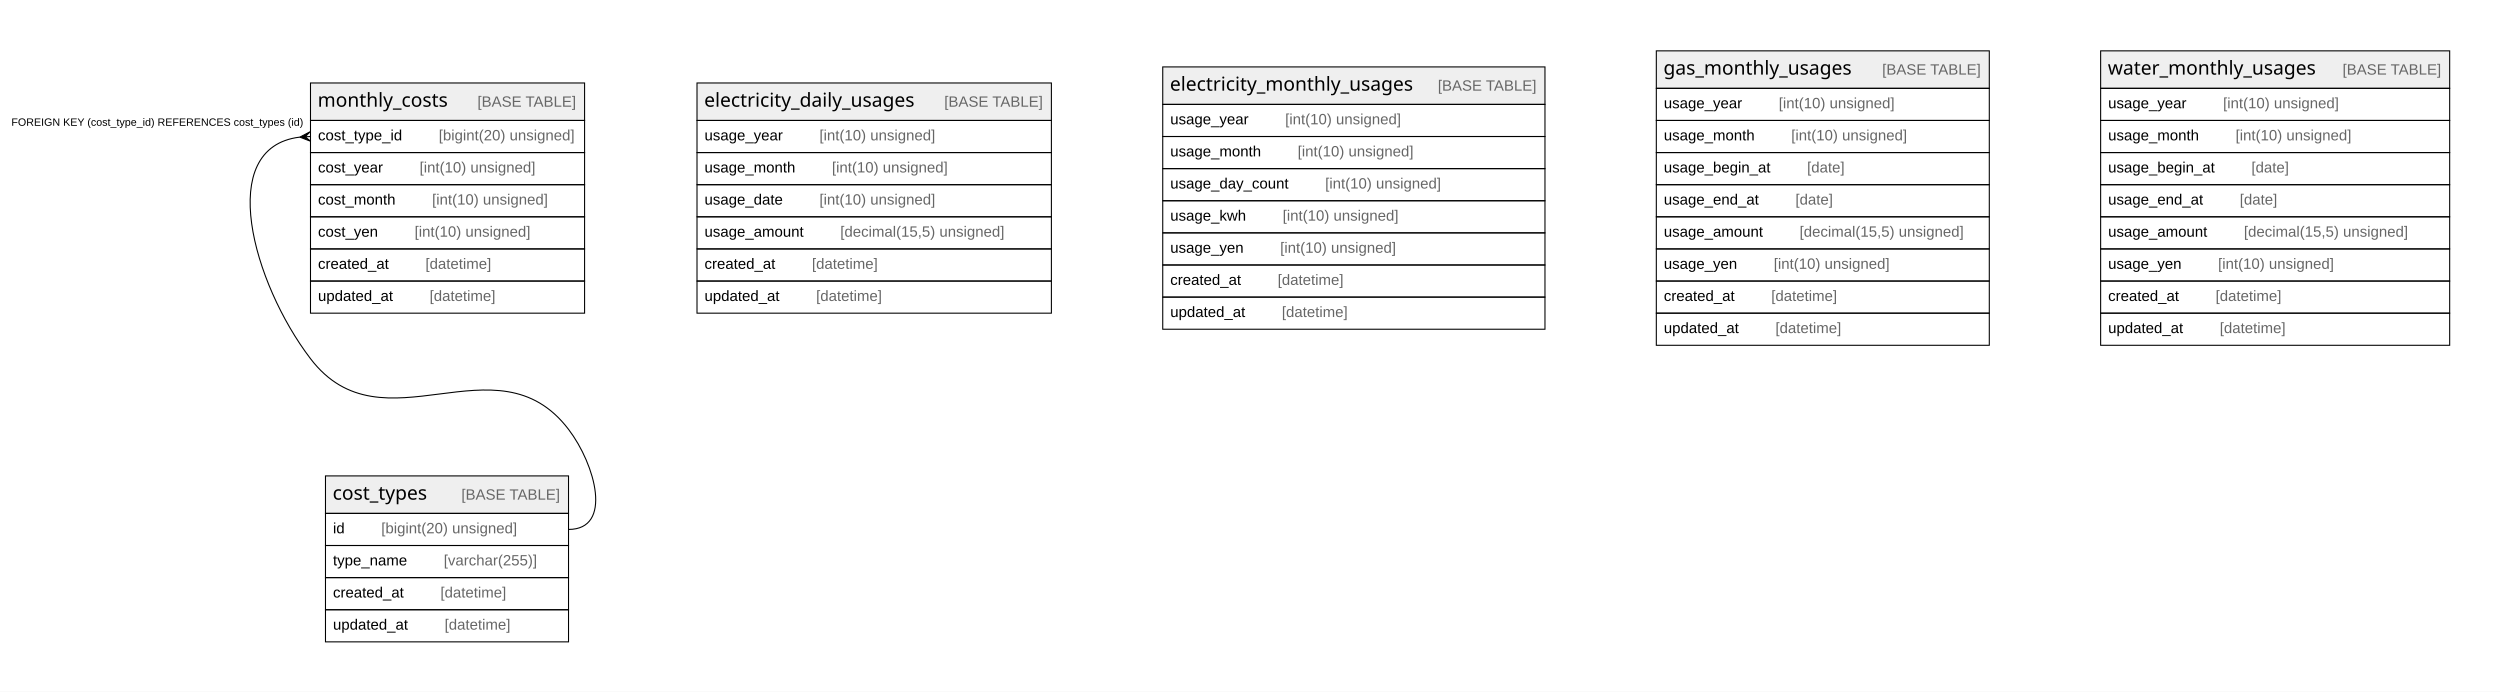
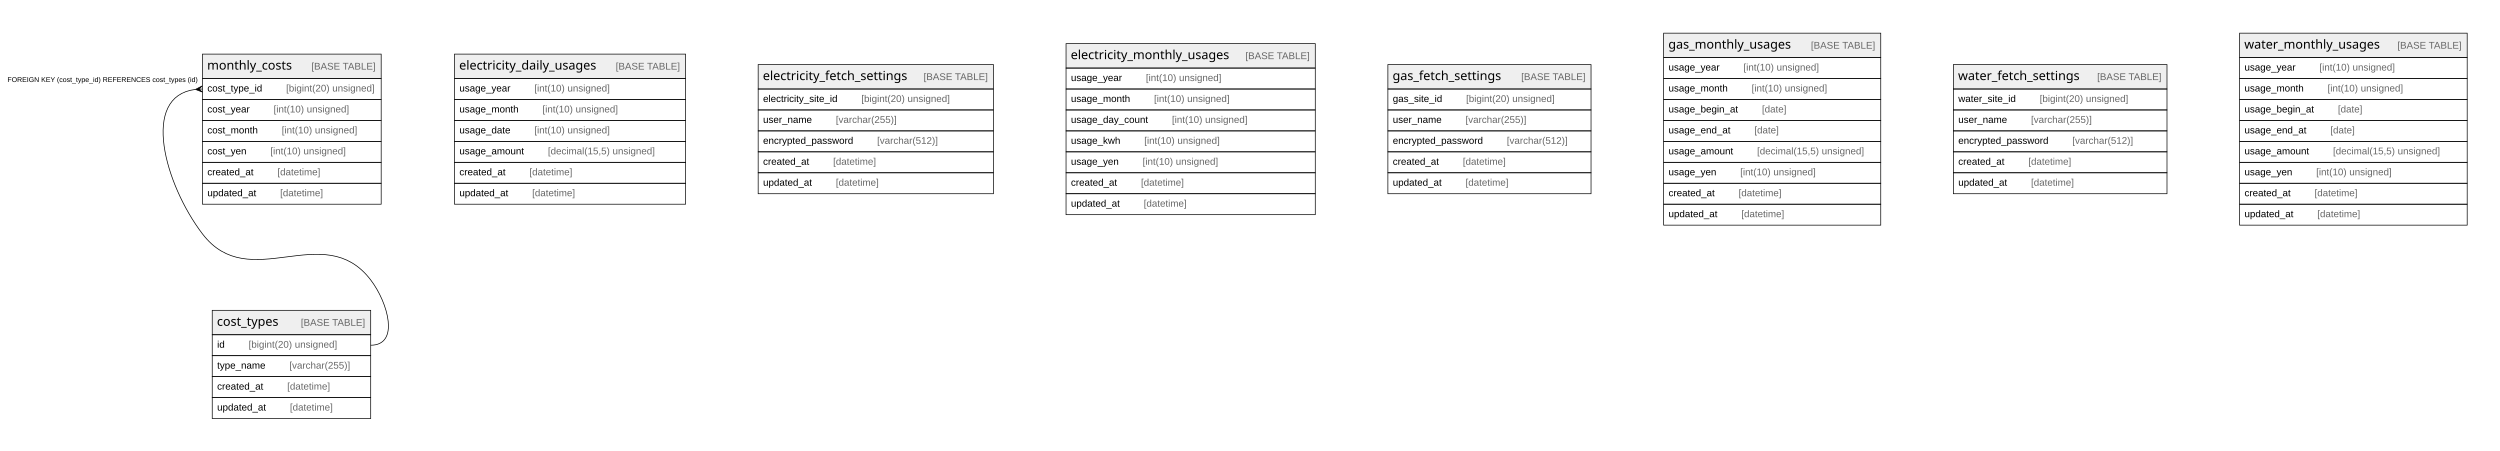
- <svg xmlns="http://www.w3.org/2000/svg" width="2335pt" height="646pt" viewBox="0.00 0.00 2335.00 646.00">
+ <svg xmlns="http://www.w3.org/2000/svg" width="3581pt" height="646pt" viewBox="0.00 0.00 3581.00 646.00">
  <g id="graph0" class="graph" transform="scale(1 1) rotate(0) translate(4 642)">
-     <polygon fill="#ffffff" stroke="transparent" points="-4,4 -4,-642 2331,-642 2331,4 -4,4" />
+     <polygon fill="#ffffff" stroke="transparent" points="-4,4 -4,-642 3577,-642 3577,4 -4,4" />
    <g id="node1" class="node">
      <polygon fill="#efefef" stroke="transparent" points="300,-162.5 300,-197.5 527,-197.5 527,-162.5 300,-162.5" />
      <polygon fill="none" stroke="#000000" points="300,-162.5 300,-197.5 527,-197.5 527,-162.5 300,-162.5" />
      <text text-anchor="start" x="306.701" y="-175.3" font-family="Arial Bold" font-size="18.00" fill="#000000">cost_types</text>
      <text text-anchor="start" x="392.731" y="-175.3" font-family="Arial" font-size="14.00" fill="#000000">    </text>
      <text text-anchor="start" x="426.935" y="-175.3" font-family="Arial" font-size="14.00" fill="#666666">[BASE TABLE]</text>
      <polygon fill="none" stroke="#000000" points="300,-132.5 300,-162.5 527,-162.5 527,-132.5 300,-132.5" />
      <text text-anchor="start" x="307" y="-143.9" font-family="Arial" font-size="14.00" fill="#000000">id    </text>
      <text text-anchor="start" x="352.094" y="-143.9" font-family="Arial" font-size="14.00" fill="#666666">[bigint(20) unsigned]</text>
      <polygon fill="none" stroke="#000000" points="300,-102.5 300,-132.5 527,-132.5 527,-102.5 300,-102.5" />
      <text text-anchor="start" x="307" y="-113.9" font-family="Arial" font-size="14.00" fill="#000000">type_name    </text>
      <text text-anchor="start" x="410.452" y="-113.9" font-family="Arial" font-size="14.00" fill="#666666">[varchar(255)]</text>
      <polygon fill="none" stroke="#000000" points="300,-72.5 300,-102.5 527,-102.5 527,-72.5 300,-72.5" />
      <text text-anchor="start" x="307" y="-83.9" font-family="Arial" font-size="14.00" fill="#000000">created_at    </text>
      <text text-anchor="start" x="407.342" y="-83.9" font-family="Arial" font-size="14.00" fill="#666666">[datetime]</text>
      <polygon fill="none" stroke="#000000" points="300,-42.5 300,-72.5 527,-72.5 527,-42.5 300,-42.5" />
      <text text-anchor="start" x="307" y="-53.9" font-family="Arial" font-size="14.00" fill="#000000">updated_at    </text>
      <text text-anchor="start" x="411.247" y="-53.9" font-family="Arial" font-size="14.00" fill="#666666">[datetime]</text>
    </g>
    <g id="node2" class="node">
      <polygon fill="#efefef" stroke="transparent" points="647,-529.5 647,-564.5 978,-564.5 978,-529.5 647,-529.5" />
      <polygon fill="none" stroke="#000000" points="647,-529.5 647,-564.5 978,-564.5 978,-529.5 647,-529.5" />
      <text text-anchor="start" x="653.701" y="-542.3" font-family="Arial Bold" font-size="18.00" fill="#000000">electricity_daily_usages</text>
      <text text-anchor="start" x="843.731" y="-542.3" font-family="Arial" font-size="14.00" fill="#000000">    </text>
      <text text-anchor="start" x="877.936" y="-542.3" font-family="Arial" font-size="14.00" fill="#666666">[BASE TABLE]</text>
      <polygon fill="none" stroke="#000000" points="647,-499.5 647,-529.5 978,-529.5 978,-499.5 647,-499.5" />
      <text text-anchor="start" x="654" y="-510.9" font-family="Arial" font-size="14.00" fill="#000000">usage_year    </text>
      <text text-anchor="start" x="761.344" y="-510.9" font-family="Arial" font-size="14.00" fill="#666666">[int(10) unsigned]</text>
      <polygon fill="none" stroke="#000000" points="647,-469.5 647,-499.5 978,-499.5 978,-469.5 647,-469.5" />
      <text text-anchor="start" x="654" y="-480.9" font-family="Arial" font-size="14.00" fill="#000000">usage_month    </text>
      <text text-anchor="start" x="773.017" y="-480.9" font-family="Arial" font-size="14.00" fill="#666666">[int(10) unsigned]</text>
      <polygon fill="none" stroke="#000000" points="647,-439.5 647,-469.5 978,-469.5 978,-439.5 647,-439.5" />
      <text text-anchor="start" x="654" y="-450.9" font-family="Arial" font-size="14.00" fill="#000000">usage_date    </text>
      <text text-anchor="start" x="761.356" y="-450.9" font-family="Arial" font-size="14.00" fill="#666666">[int(10) unsigned]</text>
      <polygon fill="none" stroke="#000000" points="647,-409.5 647,-439.5 978,-439.5 978,-409.5 647,-409.5" />
      <text text-anchor="start" x="654" y="-420.9" font-family="Arial" font-size="14.00" fill="#000000">usage_amount    </text>
      <text text-anchor="start" x="780.799" y="-420.9" font-family="Arial" font-size="14.00" fill="#666666">[decimal(15,5) unsigned]</text>
      <polygon fill="none" stroke="#000000" points="647,-379.5 647,-409.5 978,-409.5 978,-379.5 647,-379.5" />
      <text text-anchor="start" x="654" y="-390.9" font-family="Arial" font-size="14.00" fill="#000000">created_at    </text>
      <text text-anchor="start" x="754.342" y="-390.9" font-family="Arial" font-size="14.00" fill="#666666">[datetime]</text>
      <polygon fill="none" stroke="#000000" points="647,-349.5 647,-379.5 978,-379.5 978,-349.5 647,-349.5" />
      <text text-anchor="start" x="654" y="-360.9" font-family="Arial" font-size="14.00" fill="#000000">updated_at    </text>
      <text text-anchor="start" x="758.247" y="-360.9" font-family="Arial" font-size="14.00" fill="#666666">[datetime]</text>
    </g>
    <g id="node3" class="node">
-       <polygon fill="#efefef" stroke="transparent" points="1082,-544.5 1082,-579.5 1439,-579.5 1439,-544.5 1082,-544.5" />
-       <polygon fill="none" stroke="#000000" points="1082,-544.5 1082,-579.5 1439,-579.5 1439,-544.5 1082,-544.5" />
-       <text text-anchor="start" x="1088.698" y="-557.3" font-family="Arial Bold" font-size="18.00" fill="#000000">electricity_monthly_usages</text>
-       <text text-anchor="start" x="1304.734" y="-557.3" font-family="Arial" font-size="14.00" fill="#000000">    </text>
-       <text text-anchor="start" x="1338.939" y="-557.3" font-family="Arial" font-size="14.00" fill="#666666">[BASE TABLE]</text>
-       <polygon fill="none" stroke="#000000" points="1082,-514.5 1082,-544.5 1439,-544.5 1439,-514.5 1082,-514.5" />
-       <text text-anchor="start" x="1089" y="-525.9" font-family="Arial" font-size="14.00" fill="#000000">usage_year    </text>
-       <text text-anchor="start" x="1196.344" y="-525.9" font-family="Arial" font-size="14.00" fill="#666666">[int(10) unsigned]</text>
-       <polygon fill="none" stroke="#000000" points="1082,-484.5 1082,-514.5 1439,-514.5 1439,-484.5 1082,-484.5" />
-       <text text-anchor="start" x="1089" y="-495.9" font-family="Arial" font-size="14.00" fill="#000000">usage_month    </text>
-       <text text-anchor="start" x="1208.017" y="-495.9" font-family="Arial" font-size="14.00" fill="#666666">[int(10) unsigned]</text>
-       <polygon fill="none" stroke="#000000" points="1082,-454.5 1082,-484.5 1439,-484.5 1439,-454.5 1082,-454.5" />
-       <text text-anchor="start" x="1089" y="-465.9" font-family="Arial" font-size="14.00" fill="#000000">usage_day_count    </text>
-       <text text-anchor="start" x="1233.704" y="-465.9" font-family="Arial" font-size="14.00" fill="#666666">[int(10) unsigned]</text>
-       <polygon fill="none" stroke="#000000" points="1082,-424.5 1082,-454.5 1439,-454.5 1439,-424.5 1082,-424.5" />
-       <text text-anchor="start" x="1089" y="-435.9" font-family="Arial" font-size="14.00" fill="#000000">usage_kwh    </text>
-       <text text-anchor="start" x="1194.007" y="-435.9" font-family="Arial" font-size="14.00" fill="#666666">[int(10) unsigned]</text>
-       <polygon fill="none" stroke="#000000" points="1082,-394.5 1082,-424.5 1439,-424.5 1439,-394.5 1082,-394.5" />
-       <text text-anchor="start" x="1089" y="-405.9" font-family="Arial" font-size="14.00" fill="#000000">usage_yen    </text>
-       <text text-anchor="start" x="1191.683" y="-405.9" font-family="Arial" font-size="14.00" fill="#666666">[int(10) unsigned]</text>
-       <polygon fill="none" stroke="#000000" points="1082,-364.5 1082,-394.5 1439,-394.5 1439,-364.5 1082,-364.5" />
-       <text text-anchor="start" x="1089" y="-375.9" font-family="Arial" font-size="14.00" fill="#000000">created_at    </text>
-       <text text-anchor="start" x="1189.342" y="-375.9" font-family="Arial" font-size="14.00" fill="#666666">[datetime]</text>
-       <polygon fill="none" stroke="#000000" points="1082,-334.5 1082,-364.5 1439,-364.5 1439,-334.5 1082,-334.5" />
-       <text text-anchor="start" x="1089" y="-345.9" font-family="Arial" font-size="14.00" fill="#000000">updated_at    </text>
-       <text text-anchor="start" x="1193.247" y="-345.9" font-family="Arial" font-size="14.00" fill="#666666">[datetime]</text>
+       <polygon fill="#efefef" stroke="transparent" points="1082,-514.5 1082,-549.5 1419,-549.5 1419,-514.5 1082,-514.5" />
+       <polygon fill="none" stroke="#000000" points="1082,-514.5 1082,-549.5 1419,-549.5 1419,-514.5 1082,-514.5" />
+       <text text-anchor="start" x="1088.697" y="-527.3" font-family="Arial Bold" font-size="18.00" fill="#000000">electricity_fetch_settings</text>
+       <text text-anchor="start" x="1284.735" y="-527.3" font-family="Arial" font-size="14.00" fill="#000000">    </text>
+       <text text-anchor="start" x="1318.94" y="-527.3" font-family="Arial" font-size="14.00" fill="#666666">[BASE TABLE]</text>
+       <polygon fill="none" stroke="#000000" points="1082,-484.5 1082,-514.5 1419,-514.5 1419,-484.5 1082,-484.5" />
+       <text text-anchor="start" x="1089" y="-495.9" font-family="Arial" font-size="14.00" fill="#000000">electricity_site_id    </text>
+       <text text-anchor="start" x="1229.766" y="-495.9" font-family="Arial" font-size="14.00" fill="#666666">[bigint(20) unsigned]</text>
+       <polygon fill="none" stroke="#000000" points="1082,-454.5 1082,-484.5 1419,-484.5 1419,-454.5 1082,-454.5" />
+       <text text-anchor="start" x="1089" y="-465.9" font-family="Arial" font-size="14.00" fill="#000000">user_name    </text>
+       <text text-anchor="start" x="1193.222" y="-465.9" font-family="Arial" font-size="14.00" fill="#666666">[varchar(255)]</text>
+       <polygon fill="none" stroke="#000000" points="1082,-424.5 1082,-454.5 1419,-454.5 1419,-424.5 1082,-424.5" />
+       <text text-anchor="start" x="1089" y="-435.9" font-family="Arial" font-size="14.00" fill="#000000">encrypted_password    </text>
+       <text text-anchor="start" x="1252.349" y="-435.9" font-family="Arial" font-size="14.00" fill="#666666">[varchar(512)]</text>
+       <polygon fill="none" stroke="#000000" points="1082,-394.5 1082,-424.5 1419,-424.5 1419,-394.5 1082,-394.5" />
+       <text text-anchor="start" x="1089" y="-405.9" font-family="Arial" font-size="14.00" fill="#000000">created_at    </text>
+       <text text-anchor="start" x="1189.342" y="-405.9" font-family="Arial" font-size="14.00" fill="#666666">[datetime]</text>
+       <polygon fill="none" stroke="#000000" points="1082,-364.5 1082,-394.5 1419,-394.5 1419,-364.5 1082,-364.5" />
+       <text text-anchor="start" x="1089" y="-375.9" font-family="Arial" font-size="14.00" fill="#000000">updated_at    </text>
+       <text text-anchor="start" x="1193.247" y="-375.9" font-family="Arial" font-size="14.00" fill="#666666">[datetime]</text>
    </g>
    <g id="node4" class="node">
-       <polygon fill="#efefef" stroke="transparent" points="1543,-559.5 1543,-594.5 1854,-594.5 1854,-559.5 1543,-559.5" />
-       <polygon fill="none" stroke="#000000" points="1543,-559.5 1543,-594.5 1854,-594.5 1854,-559.5 1543,-559.5" />
-       <text text-anchor="start" x="1549.688" y="-572.3" font-family="Arial Bold" font-size="18.00" fill="#000000">gas_monthly_usages</text>
-       <text text-anchor="start" x="1719.744" y="-572.3" font-family="Arial" font-size="14.00" fill="#000000">    </text>
-       <text text-anchor="start" x="1753.949" y="-572.3" font-family="Arial" font-size="14.00" fill="#666666">[BASE TABLE]</text>
-       <polygon fill="none" stroke="#000000" points="1543,-529.5 1543,-559.5 1854,-559.5 1854,-529.5 1543,-529.5" />
-       <text text-anchor="start" x="1550" y="-540.9" font-family="Arial" font-size="14.00" fill="#000000">usage_year    </text>
-       <text text-anchor="start" x="1657.344" y="-540.9" font-family="Arial" font-size="14.00" fill="#666666">[int(10) unsigned]</text>
-       <polygon fill="none" stroke="#000000" points="1543,-499.5 1543,-529.5 1854,-529.5 1854,-499.5 1543,-499.5" />
-       <text text-anchor="start" x="1550" y="-510.9" font-family="Arial" font-size="14.00" fill="#000000">usage_month    </text>
-       <text text-anchor="start" x="1669.017" y="-510.9" font-family="Arial" font-size="14.00" fill="#666666">[int(10) unsigned]</text>
-       <polygon fill="none" stroke="#000000" points="1543,-469.5 1543,-499.5 1854,-499.5 1854,-469.5 1543,-469.5" />
-       <text text-anchor="start" x="1550" y="-480.9" font-family="Arial" font-size="14.00" fill="#000000">usage_begin_at    </text>
-       <text text-anchor="start" x="1683.811" y="-480.9" font-family="Arial" font-size="14.00" fill="#666666">[date]</text>
-       <polygon fill="none" stroke="#000000" points="1543,-439.5 1543,-469.5 1854,-469.5 1854,-439.5 1543,-439.5" />
-       <text text-anchor="start" x="1550" y="-450.9" font-family="Arial" font-size="14.00" fill="#000000">usage_end_at    </text>
-       <text text-anchor="start" x="1672.921" y="-450.9" font-family="Arial" font-size="14.00" fill="#666666">[date]</text>
-       <polygon fill="none" stroke="#000000" points="1543,-409.5 1543,-439.5 1854,-439.5 1854,-409.5 1543,-409.5" />
-       <text text-anchor="start" x="1550" y="-420.9" font-family="Arial" font-size="14.00" fill="#000000">usage_amount    </text>
-       <text text-anchor="start" x="1676.799" y="-420.9" font-family="Arial" font-size="14.00" fill="#666666">[decimal(15,5) unsigned]</text>
-       <polygon fill="none" stroke="#000000" points="1543,-379.5 1543,-409.5 1854,-409.5 1854,-379.5 1543,-379.5" />
-       <text text-anchor="start" x="1550" y="-390.9" font-family="Arial" font-size="14.00" fill="#000000">usage_yen    </text>
-       <text text-anchor="start" x="1652.683" y="-390.9" font-family="Arial" font-size="14.00" fill="#666666">[int(10) unsigned]</text>
-       <polygon fill="none" stroke="#000000" points="1543,-349.5 1543,-379.5 1854,-379.5 1854,-349.5 1543,-349.5" />
-       <text text-anchor="start" x="1550" y="-360.9" font-family="Arial" font-size="14.00" fill="#000000">created_at    </text>
-       <text text-anchor="start" x="1650.342" y="-360.9" font-family="Arial" font-size="14.00" fill="#666666">[datetime]</text>
-       <polygon fill="none" stroke="#000000" points="1543,-319.5 1543,-349.5 1854,-349.5 1854,-319.5 1543,-319.5" />
-       <text text-anchor="start" x="1550" y="-330.9" font-family="Arial" font-size="14.00" fill="#000000">updated_at    </text>
-       <text text-anchor="start" x="1654.247" y="-330.9" font-family="Arial" font-size="14.00" fill="#666666">[datetime]</text>
+       <polygon fill="#efefef" stroke="transparent" points="1523,-544.5 1523,-579.5 1880,-579.5 1880,-544.5 1523,-544.5" />
+       <polygon fill="none" stroke="#000000" points="1523,-544.5 1523,-579.5 1880,-579.5 1880,-544.5 1523,-544.5" />
+       <text text-anchor="start" x="1529.698" y="-557.3" font-family="Arial Bold" font-size="18.00" fill="#000000">electricity_monthly_usages</text>
+       <text text-anchor="start" x="1745.734" y="-557.3" font-family="Arial" font-size="14.00" fill="#000000">    </text>
+       <text text-anchor="start" x="1779.939" y="-557.3" font-family="Arial" font-size="14.00" fill="#666666">[BASE TABLE]</text>
+       <polygon fill="none" stroke="#000000" points="1523,-514.5 1523,-544.5 1880,-544.5 1880,-514.5 1523,-514.5" />
+       <text text-anchor="start" x="1530" y="-525.9" font-family="Arial" font-size="14.00" fill="#000000">usage_year    </text>
+       <text text-anchor="start" x="1637.344" y="-525.9" font-family="Arial" font-size="14.00" fill="#666666">[int(10) unsigned]</text>
+       <polygon fill="none" stroke="#000000" points="1523,-484.5 1523,-514.5 1880,-514.5 1880,-484.5 1523,-484.5" />
+       <text text-anchor="start" x="1530" y="-495.9" font-family="Arial" font-size="14.00" fill="#000000">usage_month    </text>
+       <text text-anchor="start" x="1649.017" y="-495.9" font-family="Arial" font-size="14.00" fill="#666666">[int(10) unsigned]</text>
+       <polygon fill="none" stroke="#000000" points="1523,-454.5 1523,-484.5 1880,-484.5 1880,-454.5 1523,-454.5" />
+       <text text-anchor="start" x="1530" y="-465.9" font-family="Arial" font-size="14.00" fill="#000000">usage_day_count    </text>
+       <text text-anchor="start" x="1674.704" y="-465.9" font-family="Arial" font-size="14.00" fill="#666666">[int(10) unsigned]</text>
+       <polygon fill="none" stroke="#000000" points="1523,-424.5 1523,-454.5 1880,-454.5 1880,-424.5 1523,-424.5" />
+       <text text-anchor="start" x="1530" y="-435.9" font-family="Arial" font-size="14.00" fill="#000000">usage_kwh    </text>
+       <text text-anchor="start" x="1635.007" y="-435.9" font-family="Arial" font-size="14.00" fill="#666666">[int(10) unsigned]</text>
+       <polygon fill="none" stroke="#000000" points="1523,-394.5 1523,-424.5 1880,-424.5 1880,-394.5 1523,-394.5" />
+       <text text-anchor="start" x="1530" y="-405.9" font-family="Arial" font-size="14.00" fill="#000000">usage_yen    </text>
+       <text text-anchor="start" x="1632.683" y="-405.9" font-family="Arial" font-size="14.00" fill="#666666">[int(10) unsigned]</text>
+       <polygon fill="none" stroke="#000000" points="1523,-364.5 1523,-394.5 1880,-394.5 1880,-364.5 1523,-364.5" />
+       <text text-anchor="start" x="1530" y="-375.9" font-family="Arial" font-size="14.00" fill="#000000">created_at    </text>
+       <text text-anchor="start" x="1630.342" y="-375.9" font-family="Arial" font-size="14.00" fill="#666666">[datetime]</text>
+       <polygon fill="none" stroke="#000000" points="1523,-334.5 1523,-364.5 1880,-364.5 1880,-334.5 1523,-334.5" />
+       <text text-anchor="start" x="1530" y="-345.9" font-family="Arial" font-size="14.00" fill="#000000">updated_at    </text>
+       <text text-anchor="start" x="1634.247" y="-345.9" font-family="Arial" font-size="14.00" fill="#666666">[datetime]</text>
    </g>
    <g id="node5" class="node">
+       <polygon fill="#efefef" stroke="transparent" points="1984,-514.5 1984,-549.5 2275,-549.5 2275,-514.5 1984,-514.5" />
+       <polygon fill="none" stroke="#000000" points="1984,-514.5 1984,-549.5 2275,-549.5 2275,-514.5 1984,-514.5" />
+       <text text-anchor="start" x="1990.687" y="-527.3" font-family="Arial Bold" font-size="18.00" fill="#000000">gas_fetch_settings</text>
+       <text text-anchor="start" x="2140.745" y="-527.3" font-family="Arial" font-size="14.00" fill="#000000">    </text>
+       <text text-anchor="start" x="2174.95" y="-527.3" font-family="Arial" font-size="14.00" fill="#666666">[BASE TABLE]</text>
+       <polygon fill="none" stroke="#000000" points="1984,-484.5 1984,-514.5 2275,-514.5 2275,-484.5 1984,-484.5" />
+       <text text-anchor="start" x="1991" y="-495.9" font-family="Arial" font-size="14.00" fill="#000000">gas_site_id    </text>
+       <text text-anchor="start" x="2096.004" y="-495.9" font-family="Arial" font-size="14.00" fill="#666666">[bigint(20) unsigned]</text>
+       <polygon fill="none" stroke="#000000" points="1984,-454.5 1984,-484.5 2275,-484.5 2275,-454.5 1984,-454.5" />
+       <text text-anchor="start" x="1991" y="-465.9" font-family="Arial" font-size="14.00" fill="#000000">user_name    </text>
+       <text text-anchor="start" x="2095.222" y="-465.9" font-family="Arial" font-size="14.00" fill="#666666">[varchar(255)]</text>
+       <polygon fill="none" stroke="#000000" points="1984,-424.5 1984,-454.5 2275,-454.5 2275,-424.5 1984,-424.5" />
+       <text text-anchor="start" x="1991" y="-435.9" font-family="Arial" font-size="14.00" fill="#000000">encrypted_password    </text>
+       <text text-anchor="start" x="2154.349" y="-435.9" font-family="Arial" font-size="14.00" fill="#666666">[varchar(512)]</text>
+       <polygon fill="none" stroke="#000000" points="1984,-394.5 1984,-424.5 2275,-424.5 2275,-394.5 1984,-394.5" />
+       <text text-anchor="start" x="1991" y="-405.9" font-family="Arial" font-size="14.00" fill="#000000">created_at    </text>
+       <text text-anchor="start" x="2091.342" y="-405.9" font-family="Arial" font-size="14.00" fill="#666666">[datetime]</text>
+       <polygon fill="none" stroke="#000000" points="1984,-364.5 1984,-394.5 2275,-394.5 2275,-364.5 1984,-364.5" />
+       <text text-anchor="start" x="1991" y="-375.9" font-family="Arial" font-size="14.00" fill="#000000">updated_at    </text>
+       <text text-anchor="start" x="2095.247" y="-375.9" font-family="Arial" font-size="14.00" fill="#666666">[datetime]</text>
+     </g>
+     <g id="node6" class="node">
+       <polygon fill="#efefef" stroke="transparent" points="2379,-559.5 2379,-594.5 2690,-594.5 2690,-559.5 2379,-559.5" />
+       <polygon fill="none" stroke="#000000" points="2379,-559.5 2379,-594.5 2690,-594.5 2690,-559.5 2379,-559.5" />
+       <text text-anchor="start" x="2385.688" y="-572.3" font-family="Arial Bold" font-size="18.00" fill="#000000">gas_monthly_usages</text>
+       <text text-anchor="start" x="2555.744" y="-572.3" font-family="Arial" font-size="14.00" fill="#000000">    </text>
+       <text text-anchor="start" x="2589.949" y="-572.3" font-family="Arial" font-size="14.00" fill="#666666">[BASE TABLE]</text>
+       <polygon fill="none" stroke="#000000" points="2379,-529.5 2379,-559.5 2690,-559.5 2690,-529.5 2379,-529.5" />
+       <text text-anchor="start" x="2386" y="-540.9" font-family="Arial" font-size="14.00" fill="#000000">usage_year    </text>
+       <text text-anchor="start" x="2493.344" y="-540.9" font-family="Arial" font-size="14.00" fill="#666666">[int(10) unsigned]</text>
+       <polygon fill="none" stroke="#000000" points="2379,-499.5 2379,-529.5 2690,-529.5 2690,-499.5 2379,-499.5" />
+       <text text-anchor="start" x="2386" y="-510.9" font-family="Arial" font-size="14.00" fill="#000000">usage_month    </text>
+       <text text-anchor="start" x="2505.017" y="-510.9" font-family="Arial" font-size="14.00" fill="#666666">[int(10) unsigned]</text>
+       <polygon fill="none" stroke="#000000" points="2379,-469.5 2379,-499.5 2690,-499.5 2690,-469.5 2379,-469.5" />
+       <text text-anchor="start" x="2386" y="-480.9" font-family="Arial" font-size="14.00" fill="#000000">usage_begin_at    </text>
+       <text text-anchor="start" x="2519.811" y="-480.9" font-family="Arial" font-size="14.00" fill="#666666">[date]</text>
+       <polygon fill="none" stroke="#000000" points="2379,-439.5 2379,-469.5 2690,-469.5 2690,-439.5 2379,-439.5" />
+       <text text-anchor="start" x="2386" y="-450.9" font-family="Arial" font-size="14.00" fill="#000000">usage_end_at    </text>
+       <text text-anchor="start" x="2508.921" y="-450.9" font-family="Arial" font-size="14.00" fill="#666666">[date]</text>
+       <polygon fill="none" stroke="#000000" points="2379,-409.5 2379,-439.5 2690,-439.5 2690,-409.5 2379,-409.5" />
+       <text text-anchor="start" x="2386" y="-420.9" font-family="Arial" font-size="14.00" fill="#000000">usage_amount    </text>
+       <text text-anchor="start" x="2512.799" y="-420.9" font-family="Arial" font-size="14.00" fill="#666666">[decimal(15,5) unsigned]</text>
+       <polygon fill="none" stroke="#000000" points="2379,-379.5 2379,-409.5 2690,-409.5 2690,-379.5 2379,-379.5" />
+       <text text-anchor="start" x="2386" y="-390.9" font-family="Arial" font-size="14.00" fill="#000000">usage_yen    </text>
+       <text text-anchor="start" x="2488.683" y="-390.9" font-family="Arial" font-size="14.00" fill="#666666">[int(10) unsigned]</text>
+       <polygon fill="none" stroke="#000000" points="2379,-349.5 2379,-379.5 2690,-379.5 2690,-349.5 2379,-349.5" />
+       <text text-anchor="start" x="2386" y="-360.9" font-family="Arial" font-size="14.00" fill="#000000">created_at    </text>
+       <text text-anchor="start" x="2486.342" y="-360.9" font-family="Arial" font-size="14.00" fill="#666666">[datetime]</text>
+       <polygon fill="none" stroke="#000000" points="2379,-319.5 2379,-349.5 2690,-349.5 2690,-319.5 2379,-319.5" />
+       <text text-anchor="start" x="2386" y="-330.9" font-family="Arial" font-size="14.00" fill="#000000">updated_at    </text>
+       <text text-anchor="start" x="2490.247" y="-330.9" font-family="Arial" font-size="14.00" fill="#666666">[datetime]</text>
+     </g>
+     <g id="node7" class="node">
      <polygon fill="#efefef" stroke="transparent" points="286,-529.5 286,-564.5 542,-564.5 542,-529.5 286,-529.5" />
      <polygon fill="none" stroke="#000000" points="286,-529.5 286,-564.5 542,-564.5 542,-529.5 286,-529.5" />
      <text text-anchor="start" x="292.705" y="-542.3" font-family="Arial Bold" font-size="18.00" fill="#000000">monthly_costs</text>
      <text text-anchor="start" x="407.727" y="-542.3" font-family="Arial" font-size="14.00" fill="#000000">    </text>
      <text text-anchor="start" x="441.932" y="-542.3" font-family="Arial" font-size="14.00" fill="#666666">[BASE TABLE]</text>
      <polygon fill="none" stroke="#000000" points="286,-499.5 286,-529.5 542,-529.5 542,-499.5 286,-499.5" />
      <text text-anchor="start" x="293" y="-510.9" font-family="Arial" font-size="14.00" fill="#000000">cost_type_id    </text>
      <text text-anchor="start" x="405.788" y="-510.9" font-family="Arial" font-size="14.00" fill="#666666">[bigint(20) unsigned]</text>
      <polygon fill="none" stroke="#000000" points="286,-469.5 286,-499.5 542,-499.5 542,-469.5 286,-469.5" />
      <text text-anchor="start" x="293" y="-480.9" font-family="Arial" font-size="14.00" fill="#000000">cost_year    </text>
      <text text-anchor="start" x="387.886" y="-480.9" font-family="Arial" font-size="14.00" fill="#666666">[int(10) unsigned]</text>
      <polygon fill="none" stroke="#000000" points="286,-439.5 286,-469.5 542,-469.5 542,-439.5 286,-439.5" />
      <text text-anchor="start" x="293" y="-450.9" font-family="Arial" font-size="14.00" fill="#000000">cost_month    </text>
      <text text-anchor="start" x="399.56" y="-450.9" font-family="Arial" font-size="14.00" fill="#666666">[int(10) unsigned]</text>
      <polygon fill="none" stroke="#000000" points="286,-409.5 286,-439.5 542,-439.5 542,-409.5 286,-409.5" />
      <text text-anchor="start" x="293" y="-420.9" font-family="Arial" font-size="14.00" fill="#000000">cost_yen    </text>
      <text text-anchor="start" x="383.226" y="-420.9" font-family="Arial" font-size="14.00" fill="#666666">[int(10) unsigned]</text>
      <polygon fill="none" stroke="#000000" points="286,-379.5 286,-409.5 542,-409.5 542,-379.5 286,-379.5" />
      <text text-anchor="start" x="293" y="-390.9" font-family="Arial" font-size="14.00" fill="#000000">created_at    </text>
      <text text-anchor="start" x="393.342" y="-390.9" font-family="Arial" font-size="14.00" fill="#666666">[datetime]</text>
      <polygon fill="none" stroke="#000000" points="286,-349.5 286,-379.5 542,-379.5 542,-349.5 286,-349.5" />
      <text text-anchor="start" x="293" y="-360.9" font-family="Arial" font-size="14.00" fill="#000000">updated_at    </text>
      <text text-anchor="start" x="397.247" y="-360.9" font-family="Arial" font-size="14.00" fill="#666666">[datetime]</text>
    </g>
    <g id="edge1" class="edge">
      <path fill="none" stroke="#000000" d="M275.774,-513.897C196.642,-504.11 232.245,-377.455 286,-307 353.363,-218.708 459.637,-329.292 527,-241 552.207,-207.962 568.556,-147.5 527,-147.5" />
      <polygon fill="#000000" stroke="#000000" points="276.017,-513.912 285.735,-518.992 281.009,-514.206 286,-514.5 286,-514.5 286,-514.5 281.009,-514.206 286.265,-510.008 276.017,-513.912 276.017,-513.912" />
      <text text-anchor="start" x="6.598" y="-524.5" font-family="Arial" font-size="10.00" fill="#000000">FOREIGN KEY (cost_type_id) REFERENCES cost_types (id)</text>
    </g>
-     <g id="node6" class="node">
-       <polygon fill="#efefef" stroke="transparent" points="1958,-559.5 1958,-594.5 2284,-594.5 2284,-559.5 1958,-559.5" />
-       <polygon fill="none" stroke="#000000" points="1958,-559.5 1958,-594.5 2284,-594.5 2284,-559.5 1958,-559.5" />
-       <text text-anchor="start" x="1964.693" y="-572.3" font-family="Arial Bold" font-size="18.00" fill="#000000">water_monthly_usages</text>
-       <text text-anchor="start" x="2149.739" y="-572.3" font-family="Arial" font-size="14.00" fill="#000000">    </text>
-       <text text-anchor="start" x="2183.943" y="-572.3" font-family="Arial" font-size="14.00" fill="#666666">[BASE TABLE]</text>
-       <polygon fill="none" stroke="#000000" points="1958,-529.5 1958,-559.5 2284,-559.5 2284,-529.5 1958,-529.5" />
-       <text text-anchor="start" x="1965" y="-540.9" font-family="Arial" font-size="14.00" fill="#000000">usage_year    </text>
-       <text text-anchor="start" x="2072.344" y="-540.9" font-family="Arial" font-size="14.00" fill="#666666">[int(10) unsigned]</text>
-       <polygon fill="none" stroke="#000000" points="1958,-499.5 1958,-529.5 2284,-529.5 2284,-499.5 1958,-499.5" />
-       <text text-anchor="start" x="1965" y="-510.9" font-family="Arial" font-size="14.00" fill="#000000">usage_month    </text>
-       <text text-anchor="start" x="2084.017" y="-510.9" font-family="Arial" font-size="14.00" fill="#666666">[int(10) unsigned]</text>
-       <polygon fill="none" stroke="#000000" points="1958,-469.5 1958,-499.5 2284,-499.5 2284,-469.5 1958,-469.5" />
-       <text text-anchor="start" x="1965" y="-480.9" font-family="Arial" font-size="14.00" fill="#000000">usage_begin_at    </text>
-       <text text-anchor="start" x="2098.811" y="-480.9" font-family="Arial" font-size="14.00" fill="#666666">[date]</text>
-       <polygon fill="none" stroke="#000000" points="1958,-439.5 1958,-469.5 2284,-469.5 2284,-439.5 1958,-439.5" />
-       <text text-anchor="start" x="1965" y="-450.9" font-family="Arial" font-size="14.00" fill="#000000">usage_end_at    </text>
-       <text text-anchor="start" x="2087.921" y="-450.9" font-family="Arial" font-size="14.00" fill="#666666">[date]</text>
-       <polygon fill="none" stroke="#000000" points="1958,-409.5 1958,-439.5 2284,-439.5 2284,-409.5 1958,-409.5" />
-       <text text-anchor="start" x="1965" y="-420.9" font-family="Arial" font-size="14.00" fill="#000000">usage_amount    </text>
-       <text text-anchor="start" x="2091.799" y="-420.9" font-family="Arial" font-size="14.00" fill="#666666">[decimal(15,5) unsigned]</text>
-       <polygon fill="none" stroke="#000000" points="1958,-379.5 1958,-409.5 2284,-409.5 2284,-379.5 1958,-379.5" />
-       <text text-anchor="start" x="1965" y="-390.9" font-family="Arial" font-size="14.00" fill="#000000">usage_yen    </text>
-       <text text-anchor="start" x="2067.683" y="-390.9" font-family="Arial" font-size="14.00" fill="#666666">[int(10) unsigned]</text>
-       <polygon fill="none" stroke="#000000" points="1958,-349.5 1958,-379.5 2284,-379.5 2284,-349.5 1958,-349.5" />
-       <text text-anchor="start" x="1965" y="-360.9" font-family="Arial" font-size="14.00" fill="#000000">created_at    </text>
-       <text text-anchor="start" x="2065.342" y="-360.9" font-family="Arial" font-size="14.00" fill="#666666">[datetime]</text>
-       <polygon fill="none" stroke="#000000" points="1958,-319.5 1958,-349.5 2284,-349.5 2284,-319.5 1958,-319.5" />
-       <text text-anchor="start" x="1965" y="-330.9" font-family="Arial" font-size="14.00" fill="#000000">updated_at    </text>
-       <text text-anchor="start" x="2069.247" y="-330.9" font-family="Arial" font-size="14.00" fill="#666666">[datetime]</text>
+     <g id="node8" class="node">
+       <polygon fill="#efefef" stroke="transparent" points="2794,-514.5 2794,-549.5 3100,-549.5 3100,-514.5 2794,-514.5" />
+       <polygon fill="none" stroke="#000000" points="2794,-514.5 2794,-549.5 3100,-549.5 3100,-514.5 2794,-514.5" />
+       <text text-anchor="start" x="2800.692" y="-527.3" font-family="Arial Bold" font-size="18.00" fill="#000000">water_fetch_settings</text>
+       <text text-anchor="start" x="2965.74" y="-527.3" font-family="Arial" font-size="14.00" fill="#000000">    </text>
+       <text text-anchor="start" x="2999.945" y="-527.3" font-family="Arial" font-size="14.00" fill="#666666">[BASE TABLE]</text>
+       <polygon fill="none" stroke="#000000" points="2794,-484.5 2794,-514.5 3100,-514.5 3100,-484.5 2794,-484.5" />
+       <text text-anchor="start" x="2801" y="-495.9" font-family="Arial" font-size="14.00" fill="#000000">water_site_id    </text>
+       <text text-anchor="start" x="2917.662" y="-495.9" font-family="Arial" font-size="14.00" fill="#666666">[bigint(20) unsigned]</text>
+       <polygon fill="none" stroke="#000000" points="2794,-454.5 2794,-484.5 3100,-484.5 3100,-454.5 2794,-454.5" />
+       <text text-anchor="start" x="2801" y="-465.9" font-family="Arial" font-size="14.00" fill="#000000">user_name    </text>
+       <text text-anchor="start" x="2905.222" y="-465.9" font-family="Arial" font-size="14.00" fill="#666666">[varchar(255)]</text>
+       <polygon fill="none" stroke="#000000" points="2794,-424.5 2794,-454.5 3100,-454.5 3100,-424.5 2794,-424.5" />
+       <text text-anchor="start" x="2801" y="-435.9" font-family="Arial" font-size="14.00" fill="#000000">encrypted_password    </text>
+       <text text-anchor="start" x="2964.349" y="-435.9" font-family="Arial" font-size="14.00" fill="#666666">[varchar(512)]</text>
+       <polygon fill="none" stroke="#000000" points="2794,-394.5 2794,-424.5 3100,-424.5 3100,-394.5 2794,-394.5" />
+       <text text-anchor="start" x="2801" y="-405.9" font-family="Arial" font-size="14.00" fill="#000000">created_at    </text>
+       <text text-anchor="start" x="2901.342" y="-405.9" font-family="Arial" font-size="14.00" fill="#666666">[datetime]</text>
+       <polygon fill="none" stroke="#000000" points="2794,-364.5 2794,-394.5 3100,-394.5 3100,-364.5 2794,-364.5" />
+       <text text-anchor="start" x="2801" y="-375.9" font-family="Arial" font-size="14.00" fill="#000000">updated_at    </text>
+       <text text-anchor="start" x="2905.247" y="-375.9" font-family="Arial" font-size="14.00" fill="#666666">[datetime]</text>
+     </g>
+     <g id="node9" class="node">
+       <polygon fill="#efefef" stroke="transparent" points="3204,-559.5 3204,-594.5 3530,-594.5 3530,-559.5 3204,-559.5" />
+       <polygon fill="none" stroke="#000000" points="3204,-559.5 3204,-594.5 3530,-594.5 3530,-559.5 3204,-559.5" />
+       <text text-anchor="start" x="3210.693" y="-572.3" font-family="Arial Bold" font-size="18.00" fill="#000000">water_monthly_usages</text>
+       <text text-anchor="start" x="3395.739" y="-572.3" font-family="Arial" font-size="14.00" fill="#000000">    </text>
+       <text text-anchor="start" x="3429.943" y="-572.3" font-family="Arial" font-size="14.00" fill="#666666">[BASE TABLE]</text>
+       <polygon fill="none" stroke="#000000" points="3204,-529.5 3204,-559.5 3530,-559.5 3530,-529.5 3204,-529.5" />
+       <text text-anchor="start" x="3211" y="-540.9" font-family="Arial" font-size="14.00" fill="#000000">usage_year    </text>
+       <text text-anchor="start" x="3318.344" y="-540.9" font-family="Arial" font-size="14.00" fill="#666666">[int(10) unsigned]</text>
+       <polygon fill="none" stroke="#000000" points="3204,-499.5 3204,-529.5 3530,-529.5 3530,-499.5 3204,-499.5" />
+       <text text-anchor="start" x="3211" y="-510.9" font-family="Arial" font-size="14.00" fill="#000000">usage_month    </text>
+       <text text-anchor="start" x="3330.017" y="-510.9" font-family="Arial" font-size="14.00" fill="#666666">[int(10) unsigned]</text>
+       <polygon fill="none" stroke="#000000" points="3204,-469.5 3204,-499.5 3530,-499.5 3530,-469.5 3204,-469.5" />
+       <text text-anchor="start" x="3211" y="-480.9" font-family="Arial" font-size="14.00" fill="#000000">usage_begin_at    </text>
+       <text text-anchor="start" x="3344.811" y="-480.9" font-family="Arial" font-size="14.00" fill="#666666">[date]</text>
+       <polygon fill="none" stroke="#000000" points="3204,-439.5 3204,-469.5 3530,-469.5 3530,-439.5 3204,-439.5" />
+       <text text-anchor="start" x="3211" y="-450.9" font-family="Arial" font-size="14.00" fill="#000000">usage_end_at    </text>
+       <text text-anchor="start" x="3333.921" y="-450.9" font-family="Arial" font-size="14.00" fill="#666666">[date]</text>
+       <polygon fill="none" stroke="#000000" points="3204,-409.5 3204,-439.5 3530,-439.5 3530,-409.5 3204,-409.5" />
+       <text text-anchor="start" x="3211" y="-420.9" font-family="Arial" font-size="14.00" fill="#000000">usage_amount    </text>
+       <text text-anchor="start" x="3337.799" y="-420.9" font-family="Arial" font-size="14.00" fill="#666666">[decimal(15,5) unsigned]</text>
+       <polygon fill="none" stroke="#000000" points="3204,-379.5 3204,-409.5 3530,-409.5 3530,-379.5 3204,-379.5" />
+       <text text-anchor="start" x="3211" y="-390.9" font-family="Arial" font-size="14.00" fill="#000000">usage_yen    </text>
+       <text text-anchor="start" x="3313.683" y="-390.9" font-family="Arial" font-size="14.00" fill="#666666">[int(10) unsigned]</text>
+       <polygon fill="none" stroke="#000000" points="3204,-349.5 3204,-379.5 3530,-379.5 3530,-349.5 3204,-349.5" />
+       <text text-anchor="start" x="3211" y="-360.9" font-family="Arial" font-size="14.00" fill="#000000">created_at    </text>
+       <text text-anchor="start" x="3311.342" y="-360.9" font-family="Arial" font-size="14.00" fill="#666666">[datetime]</text>
+       <polygon fill="none" stroke="#000000" points="3204,-319.5 3204,-349.5 3530,-349.5 3530,-319.5 3204,-319.5" />
+       <text text-anchor="start" x="3211" y="-330.9" font-family="Arial" font-size="14.00" fill="#000000">updated_at    </text>
+       <text text-anchor="start" x="3315.247" y="-330.9" font-family="Arial" font-size="14.00" fill="#666666">[datetime]</text>
    </g>
  </g>
</svg>
